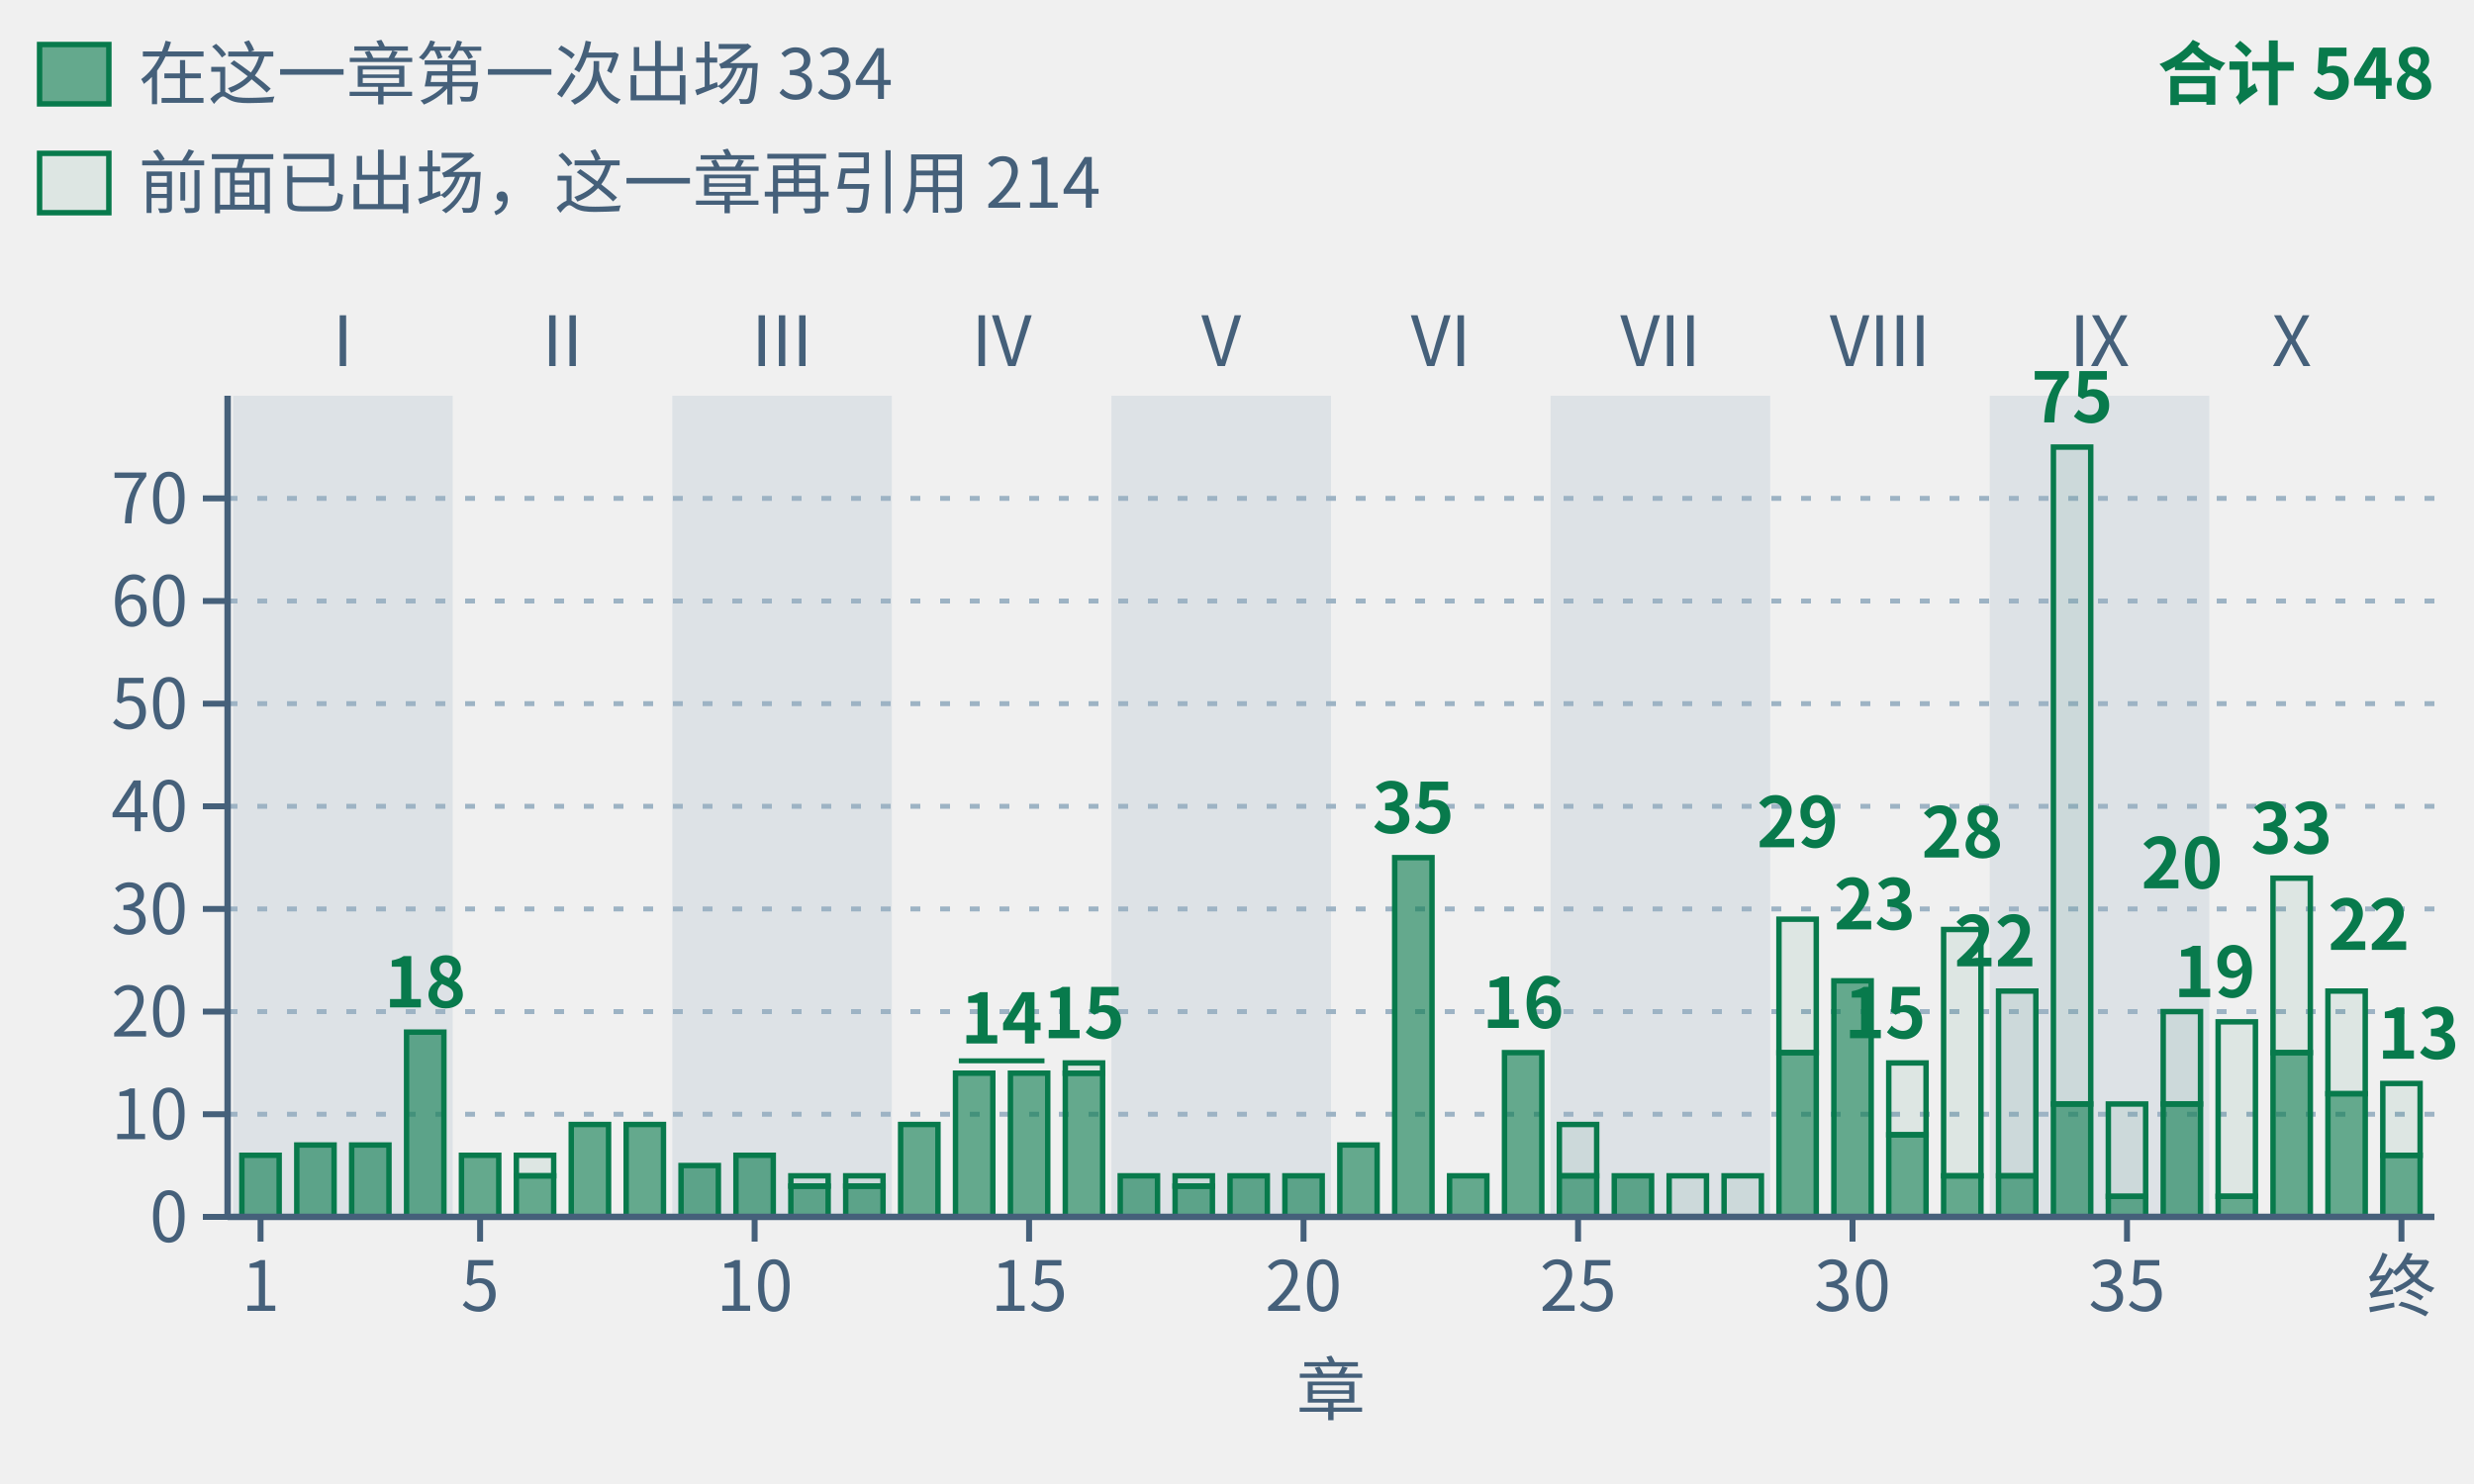
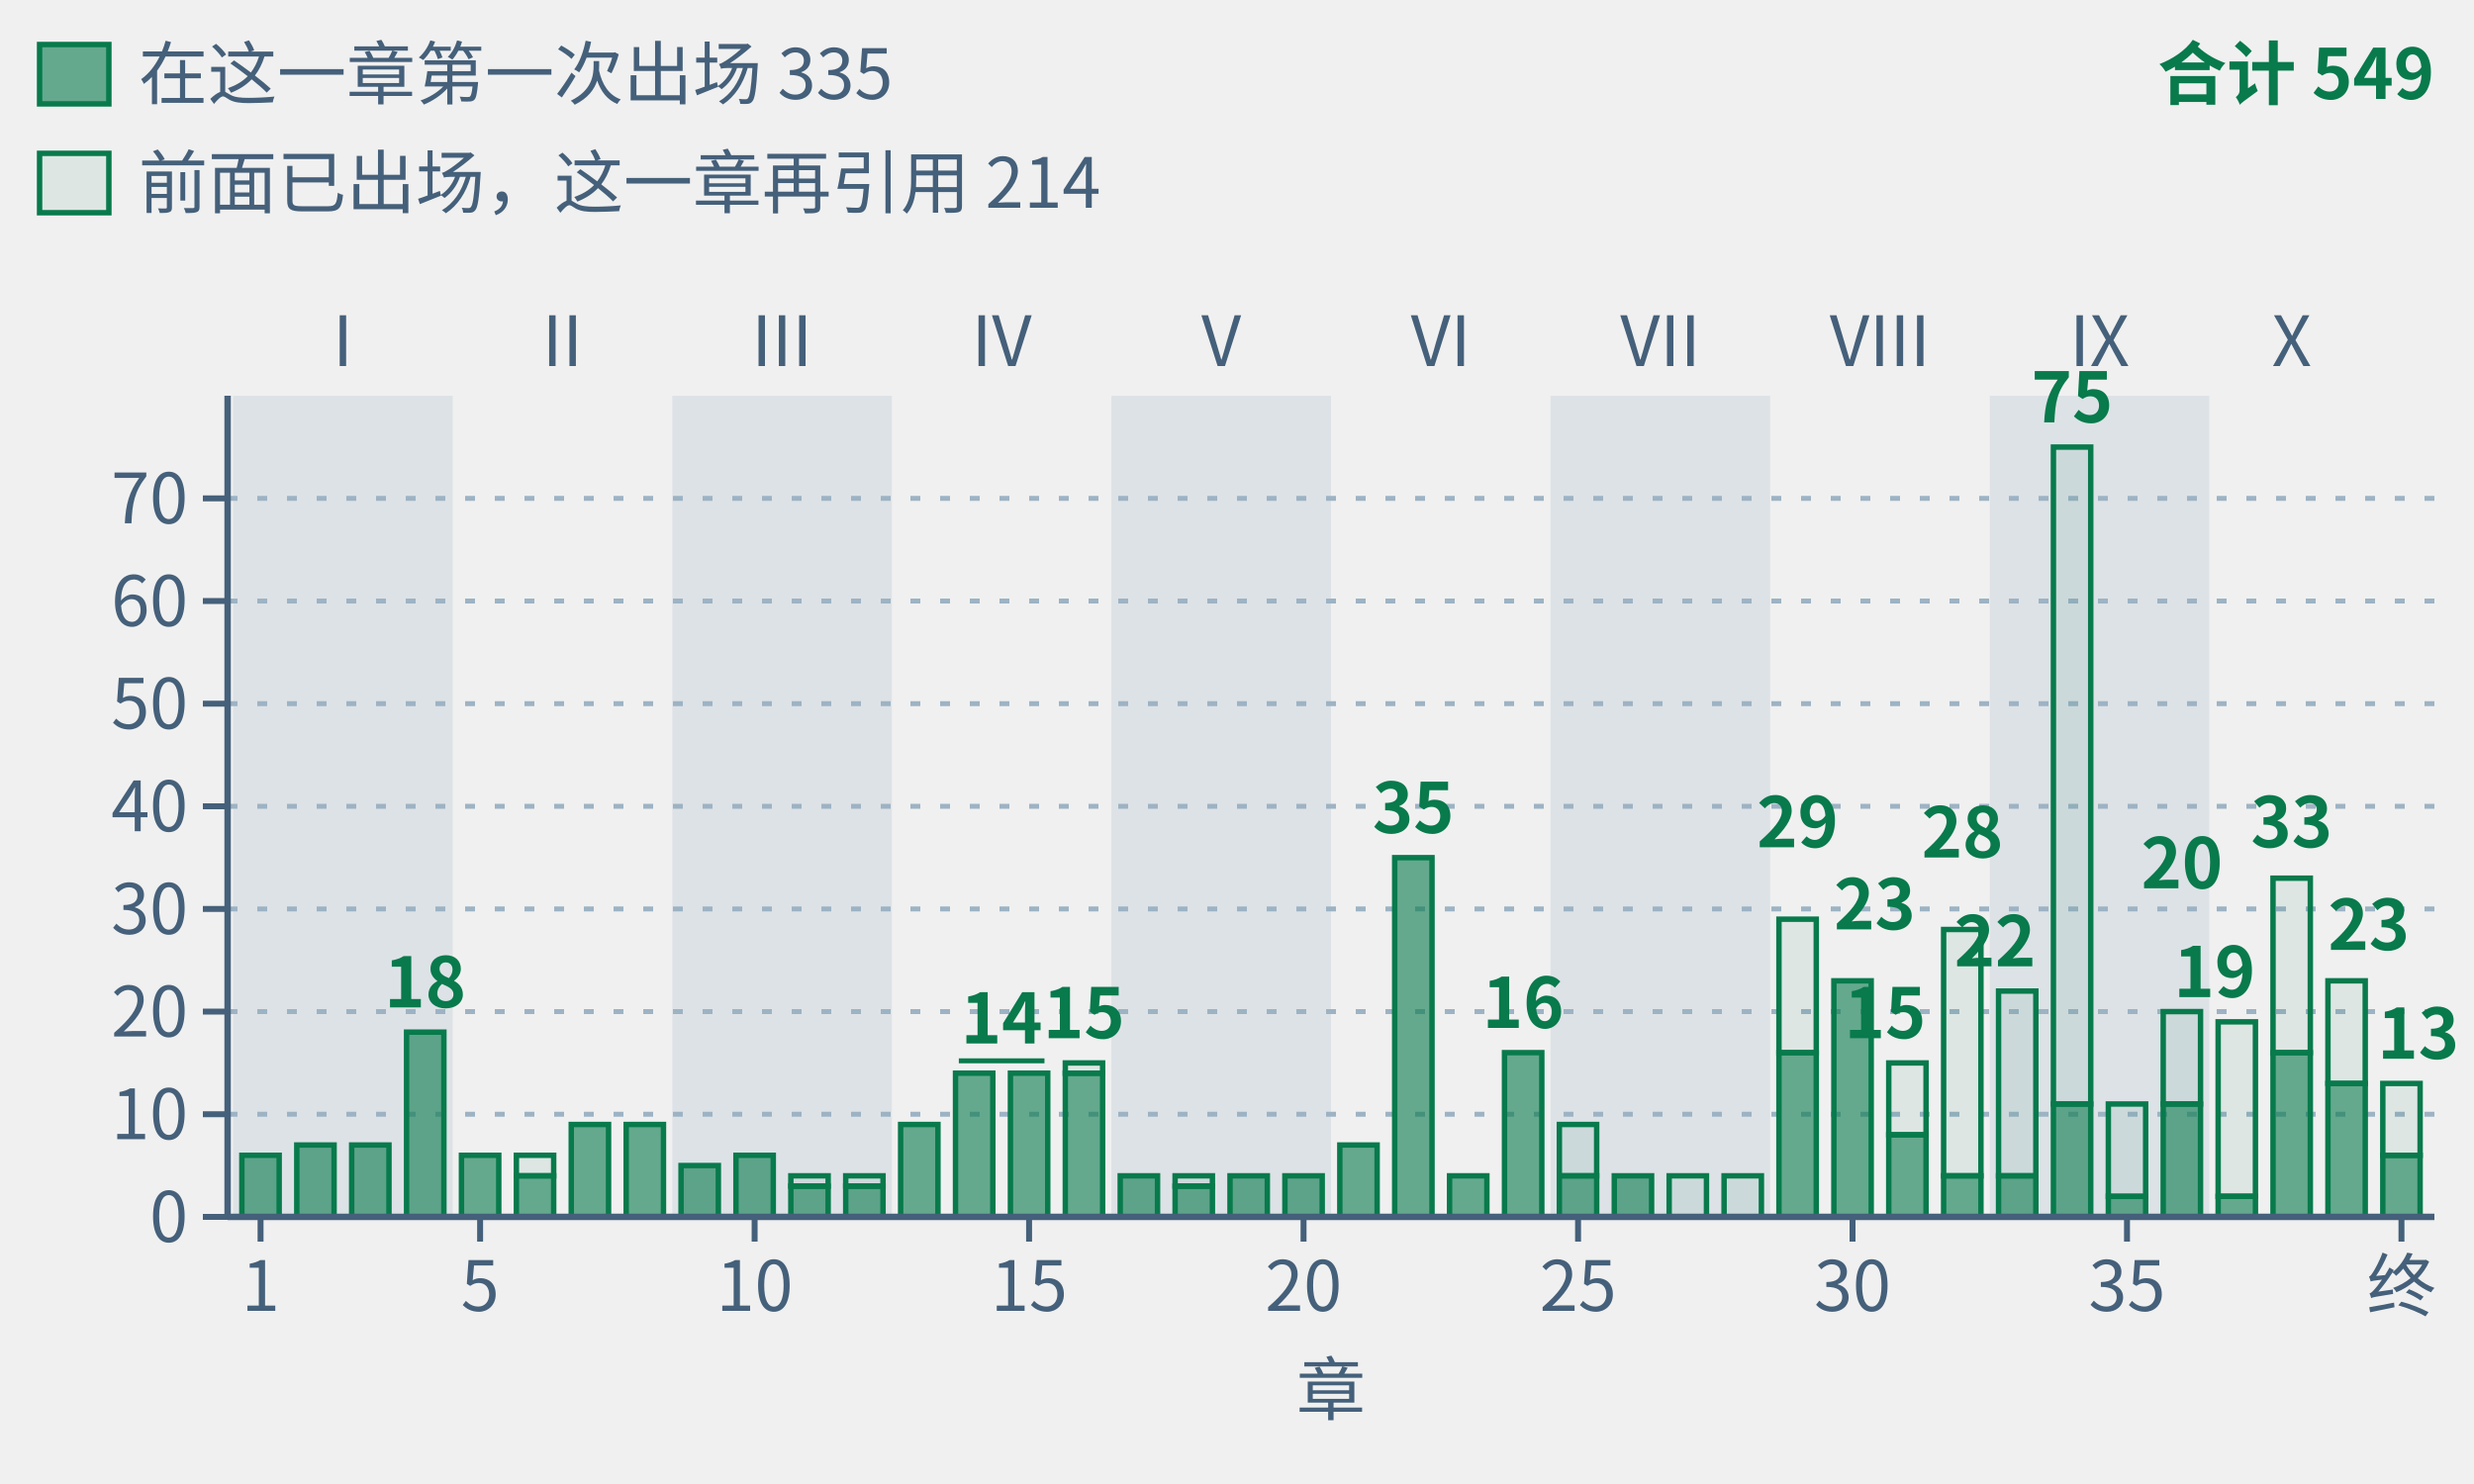
- <svg xmlns="http://www.w3.org/2000/svg" class="tr-fig" data-tr-fig="appc-theorems-by-chapter" data-lang="zh" viewBox="0 0 500 300" width="500" height="300" font-family="'Noto Sans SC', 'Noto Sans CJK SC', 'Source Sans 3', 'PingFang SC', 'Microsoft YaHei', system-ui, sans-serif" role="img" aria-label="按阅读顺序排列的 40 根绿色柱子，按部分组；各柱数该主章环境头引用的唯一冻结定理，子页面并入主章。合计 548 次，实心下段为本章首次出现的 334 条，空心上段为此前出现过的 214 条。跨主章复用重复计数。">
+ <svg xmlns="http://www.w3.org/2000/svg" class="tr-fig" data-tr-fig="appc-theorems-by-chapter" data-lang="zh" viewBox="0 0 500 300" width="500" height="300" font-family="'Noto Sans SC', 'Noto Sans CJK SC', 'Source Sans 3', 'PingFang SC', 'Microsoft YaHei', system-ui, sans-serif" role="img" aria-label="按阅读顺序排列的 40 根绿色柱子，按部分组；各柱数该主章环境头引用的唯一冻结定理，子页面并入主章。合计 549 次，实心下段为本章首次出现的 335 条，空心上段为此前出现过的 214 条。跨主章复用重复计数。">
  <style>.ts-ink{stroke:#0b1622}.tf-ink{fill:#0b1622}.ts-dim{stroke:#45607a}.tf-dim{fill:#45607a}.ts-faint{stroke:#9db3c4}.tf-faint{fill:#9db3c4}.ts-edge{stroke:#b9d0dd}.tf-edge{fill:#b9d0dd}.ts-hot{stroke:#5f9bb5}.tf-hot{fill:#5f9bb5}.ts-bg{stroke:#ffffff}.tf-bg{fill:#ffffff}.ts-panel{stroke:#eef5f9}.tf-panel{fill:#eef5f9}.ts-sheet{stroke:#f7fbfd}.tf-sheet{fill:#f7fbfd}.ts-cyan{stroke:#007c8a}.tf-cyan{fill:#007c8a}.ts-magenta{stroke:#b0128f}.tf-magenta{fill:#b0128f}.ts-amber{stroke:#946200}.tf-amber{fill:#946200}.ts-violet{stroke:#5a45c8}.tf-violet{fill:#5a45c8}.ts-ok{stroke:#087a4c}.tf-ok{fill:#087a4c}.ts-warn{stroke:#c21f3a}.tf-warn{fill:#c21f3a}.ts-blue{stroke:#1d5fd0}.tf-blue{fill:#1d5fd0}.ts-orange{stroke:#b85410}.tf-orange{fill:#b85410}.ts-sigma{stroke:#28405a}.tf-sigma{fill:#28405a}@media (prefers-color-scheme:dark){.ts-ink{stroke:#d4efff}.tf-ink{fill:#d4efff}.ts-dim{stroke:#6f8ea5}.tf-dim{fill:#6f8ea5}.ts-faint{stroke:#34506a}.tf-faint{fill:#34506a}.ts-edge{stroke:#143049}.tf-edge{fill:#143049}.ts-hot{stroke:#1f5d7c}.tf-hot{fill:#1f5d7c}.ts-bg{stroke:#03060c}.tf-bg{fill:#03060c}.ts-panel{stroke:#07101b}.tf-panel{fill:#07101b}.ts-sheet{stroke:#050c16}.tf-sheet{fill:#050c16}.ts-cyan{stroke:#19f0ff}.tf-cyan{fill:#19f0ff}.ts-magenta{stroke:#ff2fd0}.tf-magenta{fill:#ff2fd0}.ts-amber{stroke:#ffc83d}.tf-amber{fill:#ffc83d}.ts-violet{stroke:#9d8cff}.tf-violet{fill:#9d8cff}.ts-ok{stroke:#46ffb2}.tf-ok{fill:#46ffb2}.ts-warn{stroke:#ff5064}.tf-warn{fill:#ff5064}.ts-blue{stroke:#2a7bff}.tf-blue{fill:#2a7bff}.ts-orange{stroke:#ff8a3c}.tf-orange{fill:#ff8a3c}.ts-sigma{stroke:#cfe3ff}.tf-sigma{fill:#cfe3ff}}</style>
  <rect x="47.11" y="80" width="44.38" height="166" class="tf-faint" fill-opacity="0.22" />
  <text class="tf-dim" x="69.3" y="74" font-size="14" text-anchor="middle">I</text>
  <text class="tf-dim" x="113.68" y="74" font-size="14" text-anchor="middle">II</text>
  <rect x="135.87" y="80" width="44.38" height="166" class="tf-faint" fill-opacity="0.22" />
  <text class="tf-dim" x="158.05" y="74" font-size="14" text-anchor="middle">III</text>
  <text class="tf-dim" x="202.43" y="74" font-size="14" text-anchor="middle">IV</text>
  <rect x="224.62" y="80" width="44.38" height="166" class="tf-faint" fill-opacity="0.22" />
  <text class="tf-dim" x="246.81" y="74" font-size="14" text-anchor="middle">V</text>
  <text class="tf-dim" x="291.19" y="74" font-size="14" text-anchor="middle">VI</text>
  <rect x="313.38" y="80" width="44.38" height="166" class="tf-faint" fill-opacity="0.22" />
  <text class="tf-dim" x="335.57" y="74" font-size="14" text-anchor="middle">VII</text>
  <text class="tf-dim" x="379.95" y="74" font-size="14" text-anchor="middle">VIII</text>
  <rect x="402.13" y="80" width="44.38" height="166" class="tf-faint" fill-opacity="0.22" />
  <text class="tf-dim" x="424.32" y="74" font-size="14" text-anchor="middle">IX</text>
  <text class="tf-dim" x="463.15" y="74" font-size="14" text-anchor="middle">X</text>
  <line x1="46" y1="225.25" x2="492" y2="225.25" class="ts-faint" stroke-width="1" stroke-dasharray="2 4" fill="none" />
  <line x1="46" y1="204.5" x2="492" y2="204.5" class="ts-faint" stroke-width="1" stroke-dasharray="2 4" fill="none" />
  <line x1="46" y1="183.75" x2="492" y2="183.75" class="ts-faint" stroke-width="1" stroke-dasharray="2 4" fill="none" />
  <line x1="46" y1="163" x2="492" y2="163" class="ts-faint" stroke-width="1" stroke-dasharray="2 4" fill="none" />
  <line x1="46" y1="142.25" x2="492" y2="142.25" class="ts-faint" stroke-width="1" stroke-dasharray="2 4" fill="none" />
  <line x1="46" y1="121.5" x2="492" y2="121.5" class="ts-faint" stroke-width="1" stroke-dasharray="2 4" fill="none" />
  <line x1="46" y1="100.75" x2="492" y2="100.75" class="ts-faint" stroke-width="1" stroke-dasharray="2 4" fill="none" />
  <rect x="48.88" y="233.55" width="7.54" height="12.45" class="ts-ok tf-ok" stroke-width="1.1" fill-opacity="0.6" />
  <rect x="59.98" y="231.47" width="7.54" height="14.53" class="ts-ok tf-ok" stroke-width="1.1" fill-opacity="0.6" />
  <rect x="71.07" y="231.47" width="7.54" height="14.53" class="ts-ok tf-ok" stroke-width="1.1" fill-opacity="0.6" />
  <rect x="82.17" y="208.65" width="7.54" height="37.35" class="ts-ok tf-ok" stroke-width="1.1" fill-opacity="0.6" />
  <rect x="93.26" y="233.55" width="7.54" height="12.45" class="ts-ok tf-ok" stroke-width="1.1" fill-opacity="0.6" />
  <rect x="104.36" y="233.55" width="7.54" height="4.15" class="ts-ok tf-ok" stroke-width="1.1" fill-opacity="0.08" />
  <rect x="104.36" y="237.7" width="7.54" height="8.3" class="ts-ok tf-ok" stroke-width="1.1" fill-opacity="0.6" />
  <rect x="115.45" y="227.32" width="7.54" height="18.68" class="ts-ok tf-ok" stroke-width="1.1" fill-opacity="0.6" />
  <rect x="126.55" y="227.32" width="7.54" height="18.68" class="ts-ok tf-ok" stroke-width="1.1" fill-opacity="0.6" />
  <rect x="137.64" y="235.62" width="7.54" height="10.38" class="ts-ok tf-ok" stroke-width="1.1" fill-opacity="0.6" />
  <rect x="148.74" y="233.55" width="7.54" height="12.45" class="ts-ok tf-ok" stroke-width="1.1" fill-opacity="0.6" />
  <rect x="159.83" y="237.7" width="7.54" height="2.08" class="ts-ok tf-ok" stroke-width="1.1" fill-opacity="0.08" />
  <rect x="159.83" y="239.78" width="7.54" height="6.22" class="ts-ok tf-ok" stroke-width="1.1" fill-opacity="0.6" />
  <rect x="170.92" y="237.7" width="7.54" height="2.08" class="ts-ok tf-ok" stroke-width="1.1" fill-opacity="0.08" />
  <rect x="170.92" y="239.78" width="7.54" height="6.22" class="ts-ok tf-ok" stroke-width="1.1" fill-opacity="0.6" />
  <rect x="182.02" y="227.32" width="7.54" height="18.68" class="ts-ok tf-ok" stroke-width="1.1" fill-opacity="0.6" />
  <rect x="193.11" y="216.95" width="7.54" height="29.05" class="ts-ok tf-ok" stroke-width="1.1" fill-opacity="0.6" />
  <rect x="204.21" y="216.95" width="7.54" height="29.05" class="ts-ok tf-ok" stroke-width="1.1" fill-opacity="0.6" />
  <rect x="215.3" y="214.88" width="7.54" height="2.08" class="ts-ok tf-ok" stroke-width="1.1" fill-opacity="0.08" />
  <rect x="215.3" y="216.95" width="7.54" height="29.05" class="ts-ok tf-ok" stroke-width="1.1" fill-opacity="0.6" />
  <rect x="226.4" y="237.7" width="7.54" height="8.3" class="ts-ok tf-ok" stroke-width="1.1" fill-opacity="0.6" />
  <rect x="237.49" y="237.7" width="7.54" height="2.08" class="ts-ok tf-ok" stroke-width="1.1" fill-opacity="0.08" />
  <rect x="237.49" y="239.78" width="7.54" height="6.22" class="ts-ok tf-ok" stroke-width="1.1" fill-opacity="0.6" />
  <rect x="248.59" y="237.7" width="7.54" height="8.3" class="ts-ok tf-ok" stroke-width="1.1" fill-opacity="0.6" />
  <rect x="259.68" y="237.7" width="7.54" height="8.3" class="ts-ok tf-ok" stroke-width="1.1" fill-opacity="0.6" />
  <rect x="270.78" y="231.47" width="7.54" height="14.53" class="ts-ok tf-ok" stroke-width="1.1" fill-opacity="0.6" />
  <rect x="281.87" y="173.38" width="7.54" height="72.62" class="ts-ok tf-ok" stroke-width="1.1" fill-opacity="0.6" />
  <rect x="292.96" y="237.7" width="7.54" height="8.3" class="ts-ok tf-ok" stroke-width="1.1" fill-opacity="0.6" />
  <rect x="304.06" y="212.8" width="7.54" height="33.2" class="ts-ok tf-ok" stroke-width="1.1" fill-opacity="0.6" />
  <rect x="315.15" y="227.32" width="7.54" height="10.38" class="ts-ok tf-ok" stroke-width="1.1" fill-opacity="0.08" />
  <rect x="315.15" y="237.7" width="7.54" height="8.3" class="ts-ok tf-ok" stroke-width="1.1" fill-opacity="0.6" />
  <rect x="326.25" y="237.7" width="7.54" height="8.3" class="ts-ok tf-ok" stroke-width="1.1" fill-opacity="0.6" />
  <rect x="337.34" y="237.7" width="7.54" height="8.3" class="ts-ok tf-ok" stroke-width="1.1" fill-opacity="0.08" />
  <rect x="348.44" y="237.7" width="7.54" height="8.3" class="ts-ok tf-ok" stroke-width="1.1" fill-opacity="0.08" />
  <rect x="359.53" y="185.82" width="7.54" height="26.98" class="ts-ok tf-ok" stroke-width="1.1" fill-opacity="0.08" />
  <rect x="359.53" y="212.8" width="7.54" height="33.2" class="ts-ok tf-ok" stroke-width="1.1" fill-opacity="0.6" />
  <rect x="370.63" y="198.28" width="7.54" height="47.73" class="ts-ok tf-ok" stroke-width="1.1" fill-opacity="0.6" />
  <rect x="381.72" y="214.88" width="7.54" height="14.53" class="ts-ok tf-ok" stroke-width="1.1" fill-opacity="0.08" />
  <rect x="381.72" y="229.4" width="7.54" height="16.6" class="ts-ok tf-ok" stroke-width="1.1" fill-opacity="0.6" />
  <rect x="392.81" y="187.9" width="7.54" height="49.8" class="ts-ok tf-ok" stroke-width="1.1" fill-opacity="0.08" />
  <rect x="392.81" y="237.7" width="7.54" height="8.3" class="ts-ok tf-ok" stroke-width="1.1" fill-opacity="0.6" />
  <rect x="403.91" y="200.35" width="7.54" height="37.35" class="ts-ok tf-ok" stroke-width="1.1" fill-opacity="0.08" />
  <rect x="403.91" y="237.7" width="7.54" height="8.3" class="ts-ok tf-ok" stroke-width="1.1" fill-opacity="0.6" />
  <rect x="415" y="90.38" width="7.54" height="132.8" class="ts-ok tf-ok" stroke-width="1.1" fill-opacity="0.08" />
  <rect x="415" y="223.18" width="7.54" height="22.82" class="ts-ok tf-ok" stroke-width="1.1" fill-opacity="0.6" />
  <rect x="426.1" y="223.18" width="7.54" height="18.68" class="ts-ok tf-ok" stroke-width="1.1" fill-opacity="0.08" />
  <rect x="426.1" y="241.85" width="7.54" height="4.15" class="ts-ok tf-ok" stroke-width="1.1" fill-opacity="0.6" />
  <rect x="437.19" y="204.5" width="7.54" height="18.68" class="ts-ok tf-ok" stroke-width="1.1" fill-opacity="0.08" />
  <rect x="437.19" y="223.18" width="7.54" height="22.82" class="ts-ok tf-ok" stroke-width="1.1" fill-opacity="0.6" />
  <rect x="448.29" y="206.57" width="7.54" height="35.27" class="ts-ok tf-ok" stroke-width="1.1" fill-opacity="0.08" />
  <rect x="448.29" y="241.85" width="7.54" height="4.15" class="ts-ok tf-ok" stroke-width="1.1" fill-opacity="0.6" />
  <rect x="459.38" y="177.53" width="7.54" height="35.27" class="ts-ok tf-ok" stroke-width="1.1" fill-opacity="0.08" />
  <rect x="459.38" y="212.8" width="7.54" height="33.2" class="ts-ok tf-ok" stroke-width="1.1" fill-opacity="0.6" />
-   <rect x="470.48" y="200.35" width="7.54" height="20.75" class="ts-ok tf-ok" stroke-width="1.1" fill-opacity="0.08" />
-   <rect x="470.48" y="221.1" width="7.54" height="24.9" class="ts-ok tf-ok" stroke-width="1.1" fill-opacity="0.6" />
+   <rect x="470.48" y="198.28" width="7.54" height="20.75" class="ts-ok tf-ok" stroke-width="1.1" fill-opacity="0.08" />
+   <rect x="470.48" y="219.03" width="7.54" height="26.98" class="ts-ok tf-ok" stroke-width="1.1" fill-opacity="0.6" />
  <rect x="481.57" y="219.03" width="7.54" height="14.53" class="ts-ok tf-ok" stroke-width="1.1" fill-opacity="0.08" />
  <rect x="481.57" y="233.55" width="7.54" height="12.45" class="ts-ok tf-ok" stroke-width="1.1" fill-opacity="0.6" />
  <text class="tf-ok" x="85.94" y="203.65" font-size="14" text-anchor="middle" font-weight="600">18</text>
  <line x1="193.78" y1="214.45" x2="211.09" y2="214.45" class="ts-ok" stroke-width="1" fill="none" />
  <text class="tf-ok" x="202.43" y="210.95" font-size="14" text-anchor="middle" font-weight="600">14</text>
  <text class="tf-ok" x="219.07" y="209.88" font-size="14" text-anchor="middle" font-weight="600">15</text>
  <text class="tf-ok" x="285.64" y="168.38" font-size="14" text-anchor="middle" font-weight="600">35</text>
  <text class="tf-ok" x="307.83" y="207.8" font-size="14" text-anchor="middle" font-weight="600">16</text>
  <text class="tf-ok" x="363.3" y="171.28" font-size="14" text-anchor="middle" font-weight="600">29</text>
  <text class="tf-ok" x="370.63" y="187.88" font-size="14" font-weight="600">23</text>
  <text class="tf-ok" x="389.26" y="209.88" font-size="14" text-anchor="end" font-weight="600">15</text>
  <text class="tf-ok" x="396.59" y="173.35" font-size="14" text-anchor="middle" font-weight="600">28</text>
  <text class="tf-ok" x="411.45" y="195.35" font-size="14" text-anchor="end" font-weight="600">22</text>
  <text class="tf-ok" x="418.78" y="85.38" font-size="14" text-anchor="middle" font-weight="600">75</text>
  <text class="tf-ok" x="440.97" y="179.57" font-size="14" text-anchor="middle" font-weight="600">20</text>
  <text class="tf-ok" x="455.83" y="201.57" font-size="14" text-anchor="end" font-weight="600">19</text>
-   <text class="tf-ok" x="463.15" y="172.53" font-size="14" text-anchor="middle" font-weight="600">33</text>
-   <text class="tf-ok" x="470.48" y="192.03" font-size="14" font-weight="600">22</text>
+   <text class="tf-ok" x="463.15" y="171.28" font-size="14" text-anchor="middle" font-weight="600">33</text>
+   <text class="tf-ok" x="470.48" y="192.03" font-size="14" font-weight="600">23</text>
  <text class="tf-ok" x="497" y="214.03" font-size="14" text-anchor="end" font-weight="600">13</text>
  <line x1="46" y1="246" x2="492" y2="246" class="ts-dim" stroke-width="1.3" fill="none" />
  <line x1="52.66" y1="246" x2="52.66" y2="251" class="ts-dim" stroke-width="1.2" fill="none" />
  <text class="tf-dim" x="52.66" y="265" font-size="14" text-anchor="middle">1</text>
  <line x1="97.03" y1="246" x2="97.03" y2="251" class="ts-dim" stroke-width="1.2" fill="none" />
  <text class="tf-dim" x="97.03" y="265" font-size="14" text-anchor="middle">5</text>
  <line x1="152.51" y1="246" x2="152.51" y2="251" class="ts-dim" stroke-width="1.2" fill="none" />
  <text class="tf-dim" x="152.51" y="265" font-size="14" text-anchor="middle">10</text>
  <line x1="207.98" y1="246" x2="207.98" y2="251" class="ts-dim" stroke-width="1.2" fill="none" />
  <text class="tf-dim" x="207.98" y="265" font-size="14" text-anchor="middle">15</text>
  <line x1="263.45" y1="246" x2="263.45" y2="251" class="ts-dim" stroke-width="1.2" fill="none" />
  <text class="tf-dim" x="263.45" y="265" font-size="14" text-anchor="middle">20</text>
  <line x1="318.93" y1="246" x2="318.93" y2="251" class="ts-dim" stroke-width="1.2" fill="none" />
  <text class="tf-dim" x="318.93" y="265" font-size="14" text-anchor="middle">25</text>
  <line x1="374.4" y1="246" x2="374.4" y2="251" class="ts-dim" stroke-width="1.2" fill="none" />
  <text class="tf-dim" x="374.4" y="265" font-size="14" text-anchor="middle">30</text>
  <line x1="429.87" y1="246" x2="429.87" y2="251" class="ts-dim" stroke-width="1.2" fill="none" />
  <text class="tf-dim" x="429.87" y="265" font-size="14" text-anchor="middle">35</text>
  <line x1="485.34" y1="246" x2="485.34" y2="251" class="ts-dim" stroke-width="1.2" fill="none" />
  <text class="tf-dim" x="485.34" y="265" font-size="14" text-anchor="middle">终</text>
  <text class="tf-dim" x="269" y="286" font-size="14" text-anchor="middle">章</text>
  <line x1="46" y1="80" x2="46" y2="246" class="ts-dim" stroke-width="1.3" fill="none" />
  <line x1="41" y1="246" x2="46" y2="246" class="ts-dim" stroke-width="1.2" fill="none" />
  <text class="tf-dim" x="38" y="251.04" font-size="14" text-anchor="end">0</text>
  <line x1="41" y1="225.25" x2="46" y2="225.25" class="ts-dim" stroke-width="1.2" fill="none" />
  <text class="tf-dim" x="38" y="230.29" font-size="14" text-anchor="end">10</text>
  <line x1="41" y1="204.5" x2="46" y2="204.5" class="ts-dim" stroke-width="1.2" fill="none" />
  <text class="tf-dim" x="38" y="209.54" font-size="14" text-anchor="end">20</text>
  <line x1="41" y1="183.75" x2="46" y2="183.75" class="ts-dim" stroke-width="1.2" fill="none" />
  <text class="tf-dim" x="38" y="188.79" font-size="14" text-anchor="end">30</text>
  <line x1="41" y1="163" x2="46" y2="163" class="ts-dim" stroke-width="1.2" fill="none" />
  <text class="tf-dim" x="38" y="168.04" font-size="14" text-anchor="end">40</text>
  <line x1="41" y1="142.25" x2="46" y2="142.25" class="ts-dim" stroke-width="1.2" fill="none" />
  <text class="tf-dim" x="38" y="147.29" font-size="14" text-anchor="end">50</text>
  <line x1="41" y1="121.5" x2="46" y2="121.5" class="ts-dim" stroke-width="1.2" fill="none" />
  <text class="tf-dim" x="38" y="126.54" font-size="14" text-anchor="end">60</text>
  <line x1="41" y1="100.75" x2="46" y2="100.75" class="ts-dim" stroke-width="1.2" fill="none" />
  <text class="tf-dim" x="38" y="105.79" font-size="14" text-anchor="end">70</text>
  <rect x="8" y="9" width="14" height="12" class="ts-ok tf-ok" stroke-width="1.1" fill-opacity="0.6" />
-   <text class="tf-dim" x="28" y="20" font-size="14">在这一章第一次出场 334</text>
+   <text class="tf-dim" x="28" y="20" font-size="14">在这一章第一次出场 335</text>
  <rect x="8" y="31" width="14" height="12" class="ts-ok tf-ok" stroke-width="1.1" fill-opacity="0.08" />
  <text class="tf-dim" x="28" y="42" font-size="14">前面已出场，这一章再引用 214</text>
-   <text class="tf-ok" x="492" y="20" font-size="14" text-anchor="end" font-weight="600">合计 548</text>
+   <text class="tf-ok" x="492" y="20" font-size="14" text-anchor="end" font-weight="600">合计 549</text>
</svg>
